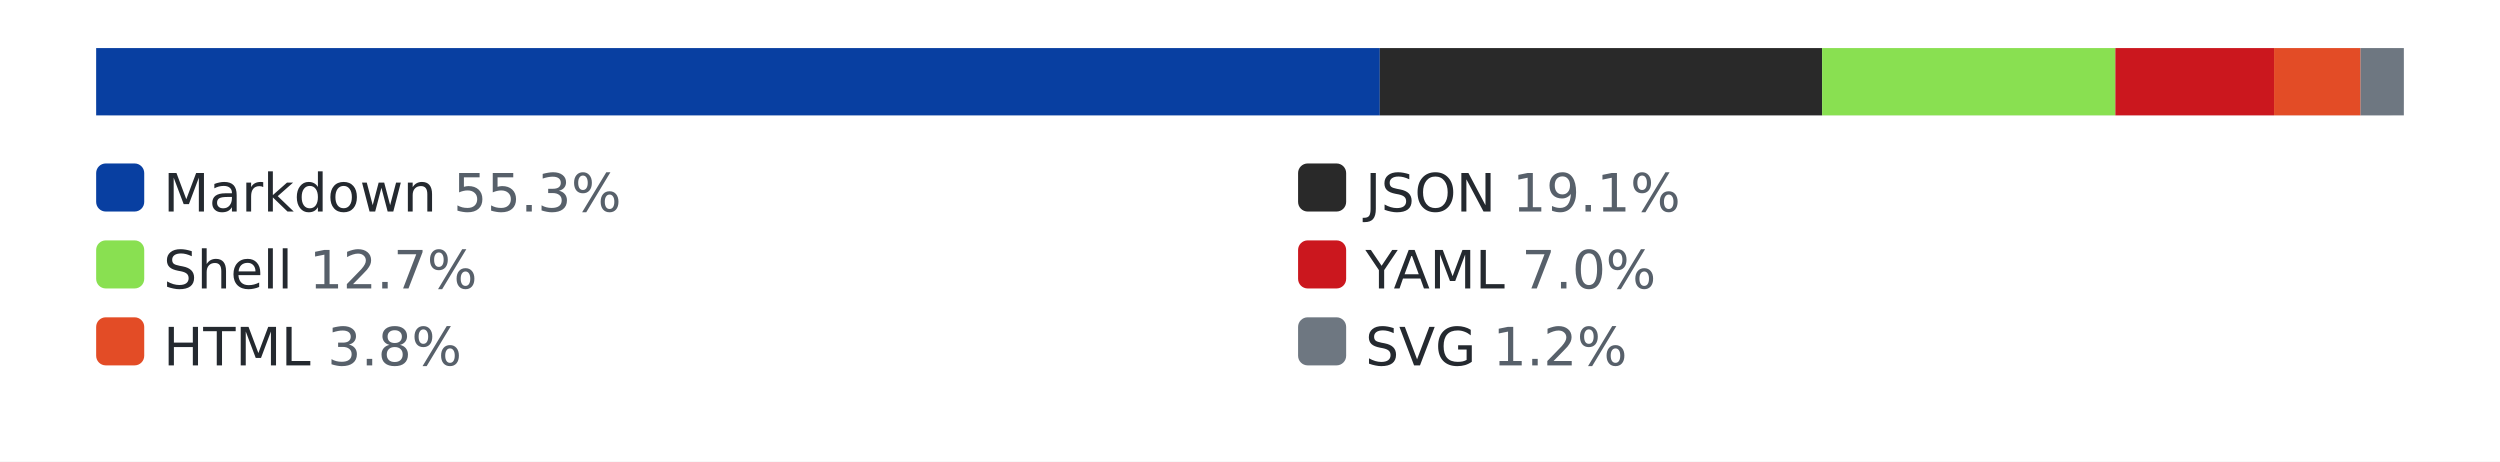
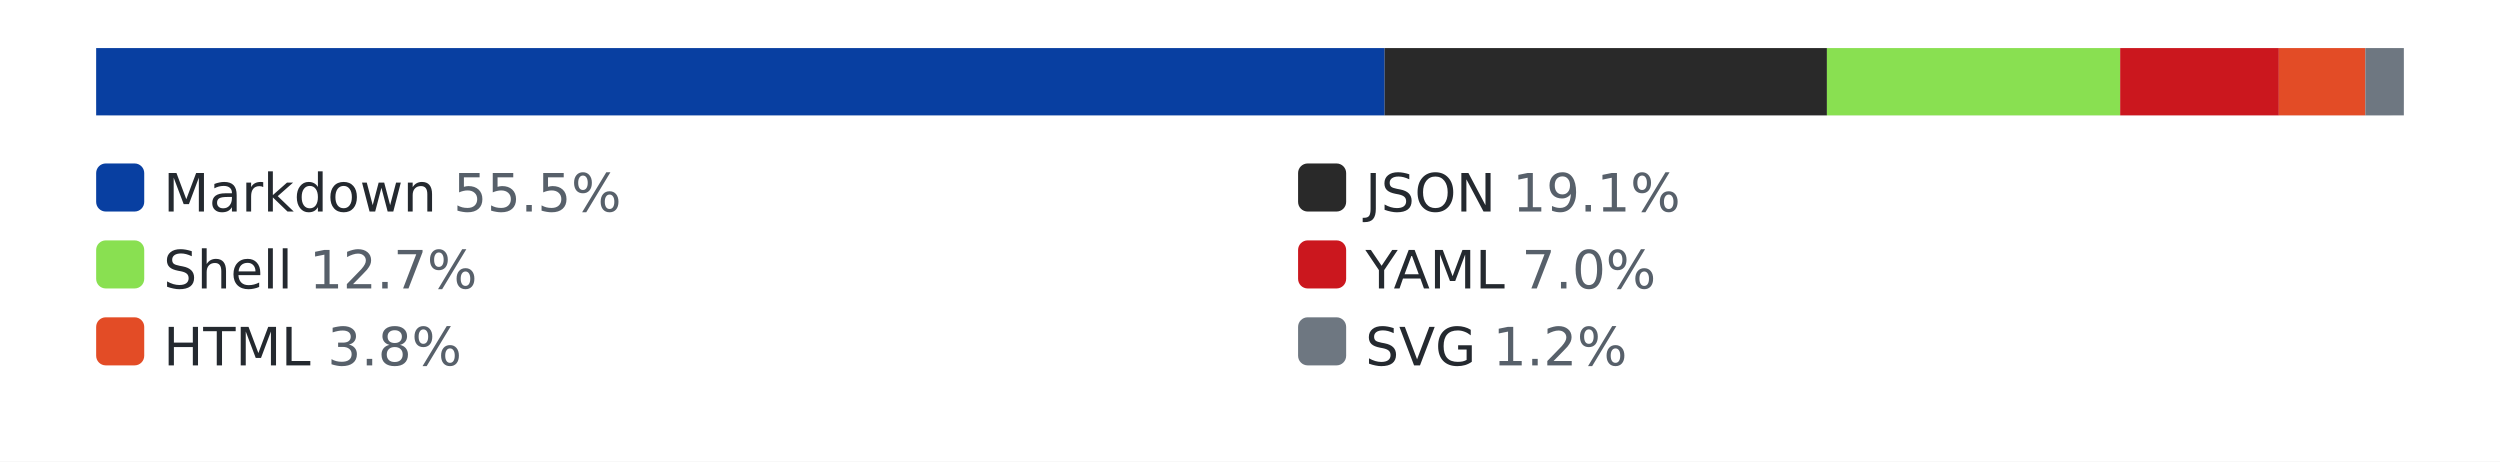
<svg xmlns="http://www.w3.org/2000/svg" width="520" height="96" role="img" aria-label="languages by lines of code">
  <style>.bg{fill:#ffffff}.track{fill:#eaecef}.lbl{fill:#24292f}.pct{fill:#57606a}@media (prefers-color-scheme: dark){.bg{fill:#0d1117}.track{fill:#30363d}.lbl{fill:#e6edf3}.pct{fill:#8b949e}}</style>
  <rect class="bg" width="520" height="96" />
  <rect class="track" x="20" y="10" width="480" height="14" rx="3" />
-   <rect x="20" y="10" width="267" height="14" fill="#083fa1" />
-   <rect x="287" y="10" width="92" height="14" fill="#292929" />
-   <rect x="379" y="10" width="61" height="14" fill="#89e051" />
-   <rect x="440" y="10" width="33" height="14" fill="#cb171e" />
-   <rect x="473" y="10" width="18" height="14" fill="#e34c26" />
-   <rect x="491" y="10" width="9" height="14" fill="#6e7781" />
+   <rect x="20" y="10" width="268" height="14" fill="#083fa1" />
+   <rect x="288" y="10" width="92" height="14" fill="#292929" />
+   <rect x="380" y="10" width="61" height="14" fill="#89e051" />
+   <rect x="441" y="10" width="33" height="14" fill="#cb171e" />
+   <rect x="474" y="10" width="18" height="14" fill="#e34c26" />
+   <rect x="492" y="10" width="8" height="14" fill="#6e7781" />
  <rect x="20" y="34" width="10" height="10" rx="2" fill="#083fa1" />
-   <text x="34" y="44" font-family="Verdana,Geneva,DejaVu Sans,sans-serif" font-size="11" class="lbl">Markdown <tspan class="pct">55.3%</tspan>
+   <text x="34" y="44" font-family="Verdana,Geneva,DejaVu Sans,sans-serif" font-size="11" class="lbl">Markdown <tspan class="pct">55.5%</tspan>
  </text>
  <rect x="270" y="34" width="10" height="10" rx="2" fill="#292929" />
  <text x="284" y="44" font-family="Verdana,Geneva,DejaVu Sans,sans-serif" font-size="11" class="lbl">JSON <tspan class="pct">19.1%</tspan>
  </text>
  <rect x="20" y="50" width="10" height="10" rx="2" fill="#89e051" />
  <text x="34" y="60" font-family="Verdana,Geneva,DejaVu Sans,sans-serif" font-size="11" class="lbl">Shell <tspan class="pct">12.7%</tspan>
  </text>
  <rect x="270" y="50" width="10" height="10" rx="2" fill="#cb171e" />
  <text x="284" y="60" font-family="Verdana,Geneva,DejaVu Sans,sans-serif" font-size="11" class="lbl">YAML <tspan class="pct">7.0%</tspan>
  </text>
  <rect x="20" y="66" width="10" height="10" rx="2" fill="#e34c26" />
  <text x="34" y="76" font-family="Verdana,Geneva,DejaVu Sans,sans-serif" font-size="11" class="lbl">HTML <tspan class="pct">3.8%</tspan>
  </text>
  <rect x="270" y="66" width="10" height="10" rx="2" fill="#6e7781" />
  <text x="284" y="76" font-family="Verdana,Geneva,DejaVu Sans,sans-serif" font-size="11" class="lbl">SVG <tspan class="pct">1.2%</tspan>
  </text>
</svg>
